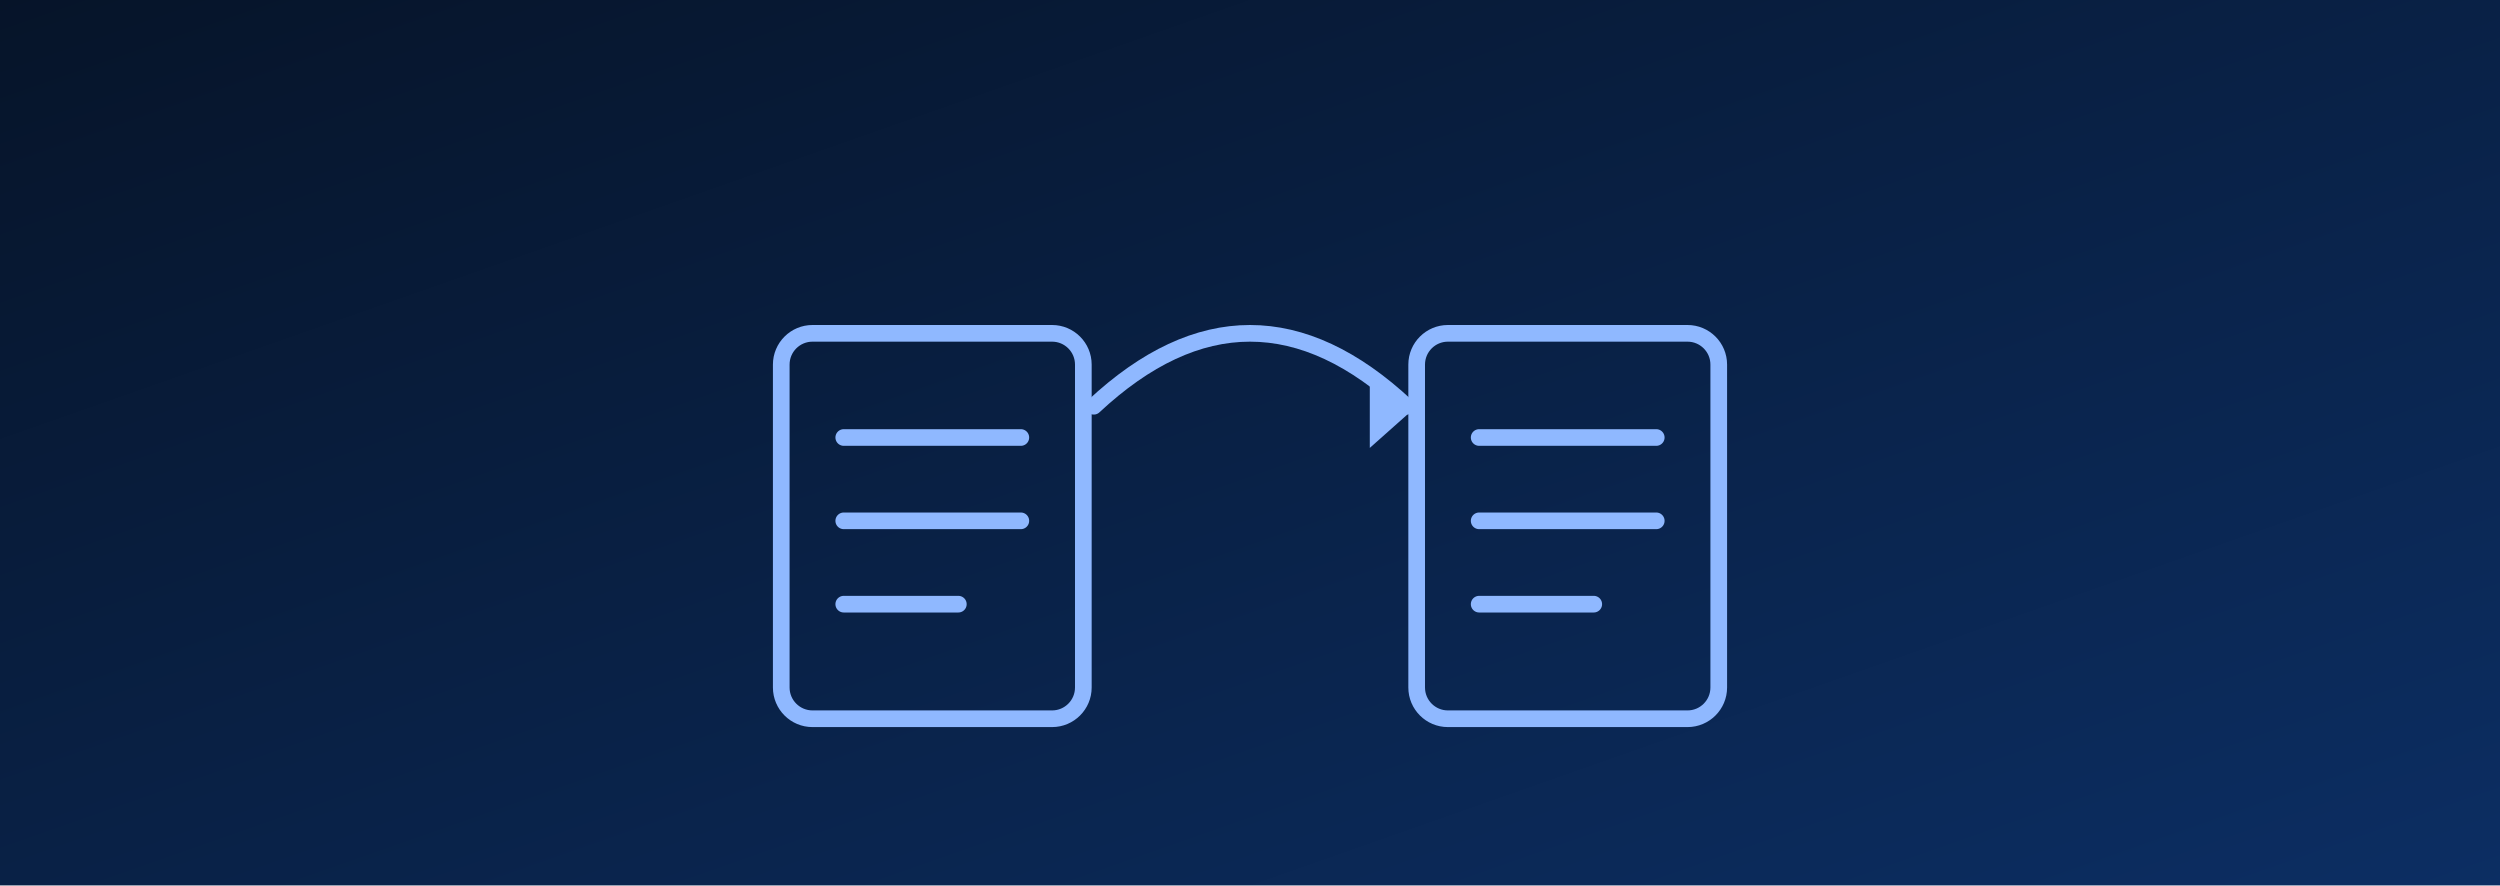
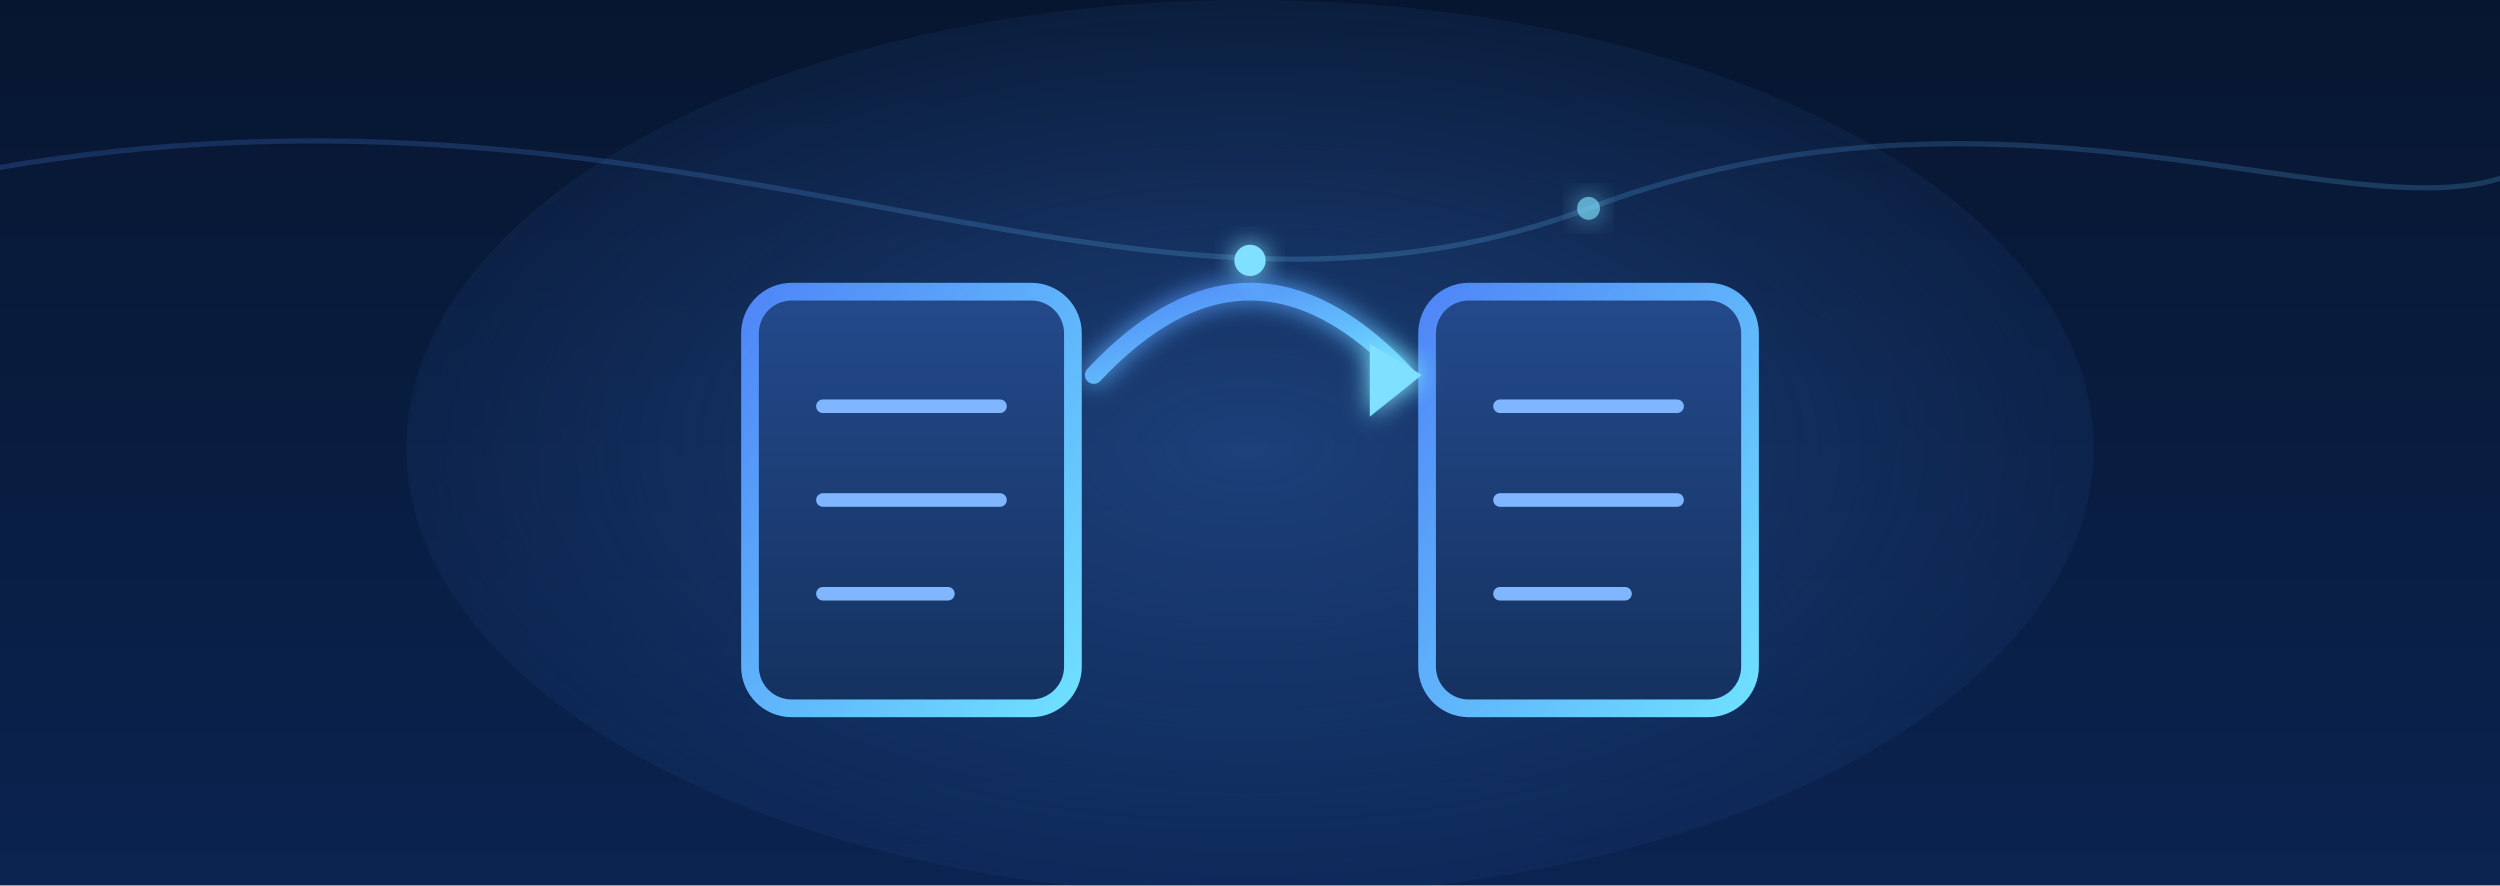
- <svg xmlns="http://www.w3.org/2000/svg" viewBox="0 0 480 170" role="img" aria-label="A document handed off from one stage to the next">
+ <svg xmlns="http://www.w3.org/2000/svg" viewBox="0 0 480 170" role="img" aria-label="A document handed off along a glowing arc from one stage to the next">
  <defs>
-     <linearGradient id="g" x1="0" y1="0" x2="1" y2="1">
-       <stop offset="0" stop-color="#061429" />
-       <stop offset="1" stop-color="#0c2e63" />
+     <linearGradient id="bgg" x1="0" y1="0" x2="0" y2="1">
+       <stop offset="0" stop-color="#071630" />
+       <stop offset="1" stop-color="#0a2350" />
    </linearGradient>
+     <radialGradient id="halo" cx="0.5" cy="0.5" r="0.62">
+       <stop offset="0" stop-color="#2f63b4" stop-opacity="0.5" />
+       <stop offset="1" stop-color="#2f63b4" stop-opacity="0" />
+     </radialGradient>
+     <linearGradient id="s" x1="0" y1="0" x2="1" y2="1">
+       <stop offset="0" stop-color="#4f86f7" />
+       <stop offset="1" stop-color="#6fe0ff" />
+     </linearGradient>
+     <linearGradient id="panel" x1="0" y1="0" x2="0" y2="1">
+       <stop offset="0" stop-color="#244a8c" />
+       <stop offset="1" stop-color="#14315f" />
+     </linearGradient>
+     <linearGradient id="area" x1="0" y1="0" x2="0" y2="1">
+       <stop offset="0" stop-color="#4f86f7" stop-opacity="0.45" />
+       <stop offset="1" stop-color="#4f86f7" stop-opacity="0" />
+     </linearGradient>
+     <filter id="gl" x="-60%" y="-60%" width="220%" height="220%">
+       <feGaussianBlur stdDeviation="2.3" result="b" />
+       <feMerge>
+         <feMergeNode in="b" />
+         <feMergeNode in="SourceGraphic" />
+       </feMerge>
+     </filter>
  </defs>
-   <rect width="480" height="170" fill="url(#g)" />
-   <g stroke="#8fb8ff" stroke-width="3.2" fill="none" stroke-linecap="round" stroke-linejoin="round">
-     <rect x="150" y="64" width="58" height="74" rx="6" />
-     <line x1="162" y1="84" x2="196" y2="84" />
-     <line x1="162" y1="100" x2="196" y2="100" />
-     <line x1="162" y1="116" x2="184" y2="116" />
-     <rect x="272" y="64" width="58" height="74" rx="6" />
-     <line x1="284" y1="84" x2="318" y2="84" />
-     <line x1="284" y1="100" x2="318" y2="100" />
-     <line x1="284" y1="116" x2="306" y2="116" />
-     <path d="M210 78 Q240 50 270 78" />
-     <path d="M263 72 L272 78 L263 86 Z" fill="#8fb8ff" stroke="none" />
+   <rect width="480" height="170" fill="url(#bgg)" />
+   <ellipse cx="240" cy="86" rx="162" ry="86" fill="url(#halo)" />
+   <path d="M-10 34 C 130 6,215 74,305 40 S 470 56,492 26" fill="none" stroke="url(#s)" stroke-width="1" opacity="0.20" />
+   <circle cx="305" cy="40" r="2.2" fill="#7fe0ff" filter="url(#gl)" opacity="0.7" />
+   <g fill="none" stroke="url(#s)" stroke-width="3.4" stroke-linecap="round" stroke-linejoin="round">
+     <rect x="144" y="56" width="62" height="80" rx="8" fill="url(#panel)" />
+     <g stroke="#7fb6ff" stroke-width="2.6">
+       <line x1="158" y1="78" x2="192" y2="78" />
+       <line x1="158" y1="96" x2="192" y2="96" />
+       <line x1="158" y1="114" x2="182" y2="114" />
+     </g>
+     <rect x="274" y="56" width="62" height="80" rx="8" fill="url(#panel)" />
+     <g stroke="#7fb6ff" stroke-width="2.6">
+       <line x1="288" y1="78" x2="322" y2="78" />
+       <line x1="288" y1="96" x2="322" y2="96" />
+       <line x1="288" y1="114" x2="312" y2="114" />
+     </g>
+     <path d="M210 72 Q240 40 270 72" filter="url(#gl)" />
+     <path d="M263 66 L273 72 L263 80 Z" fill="#7fe0ff" stroke="none" filter="url(#gl)" />
+     <circle cx="240" cy="50" r="3" fill="#7fe0ff" stroke="none" filter="url(#gl)" />
  </g>
</svg>
